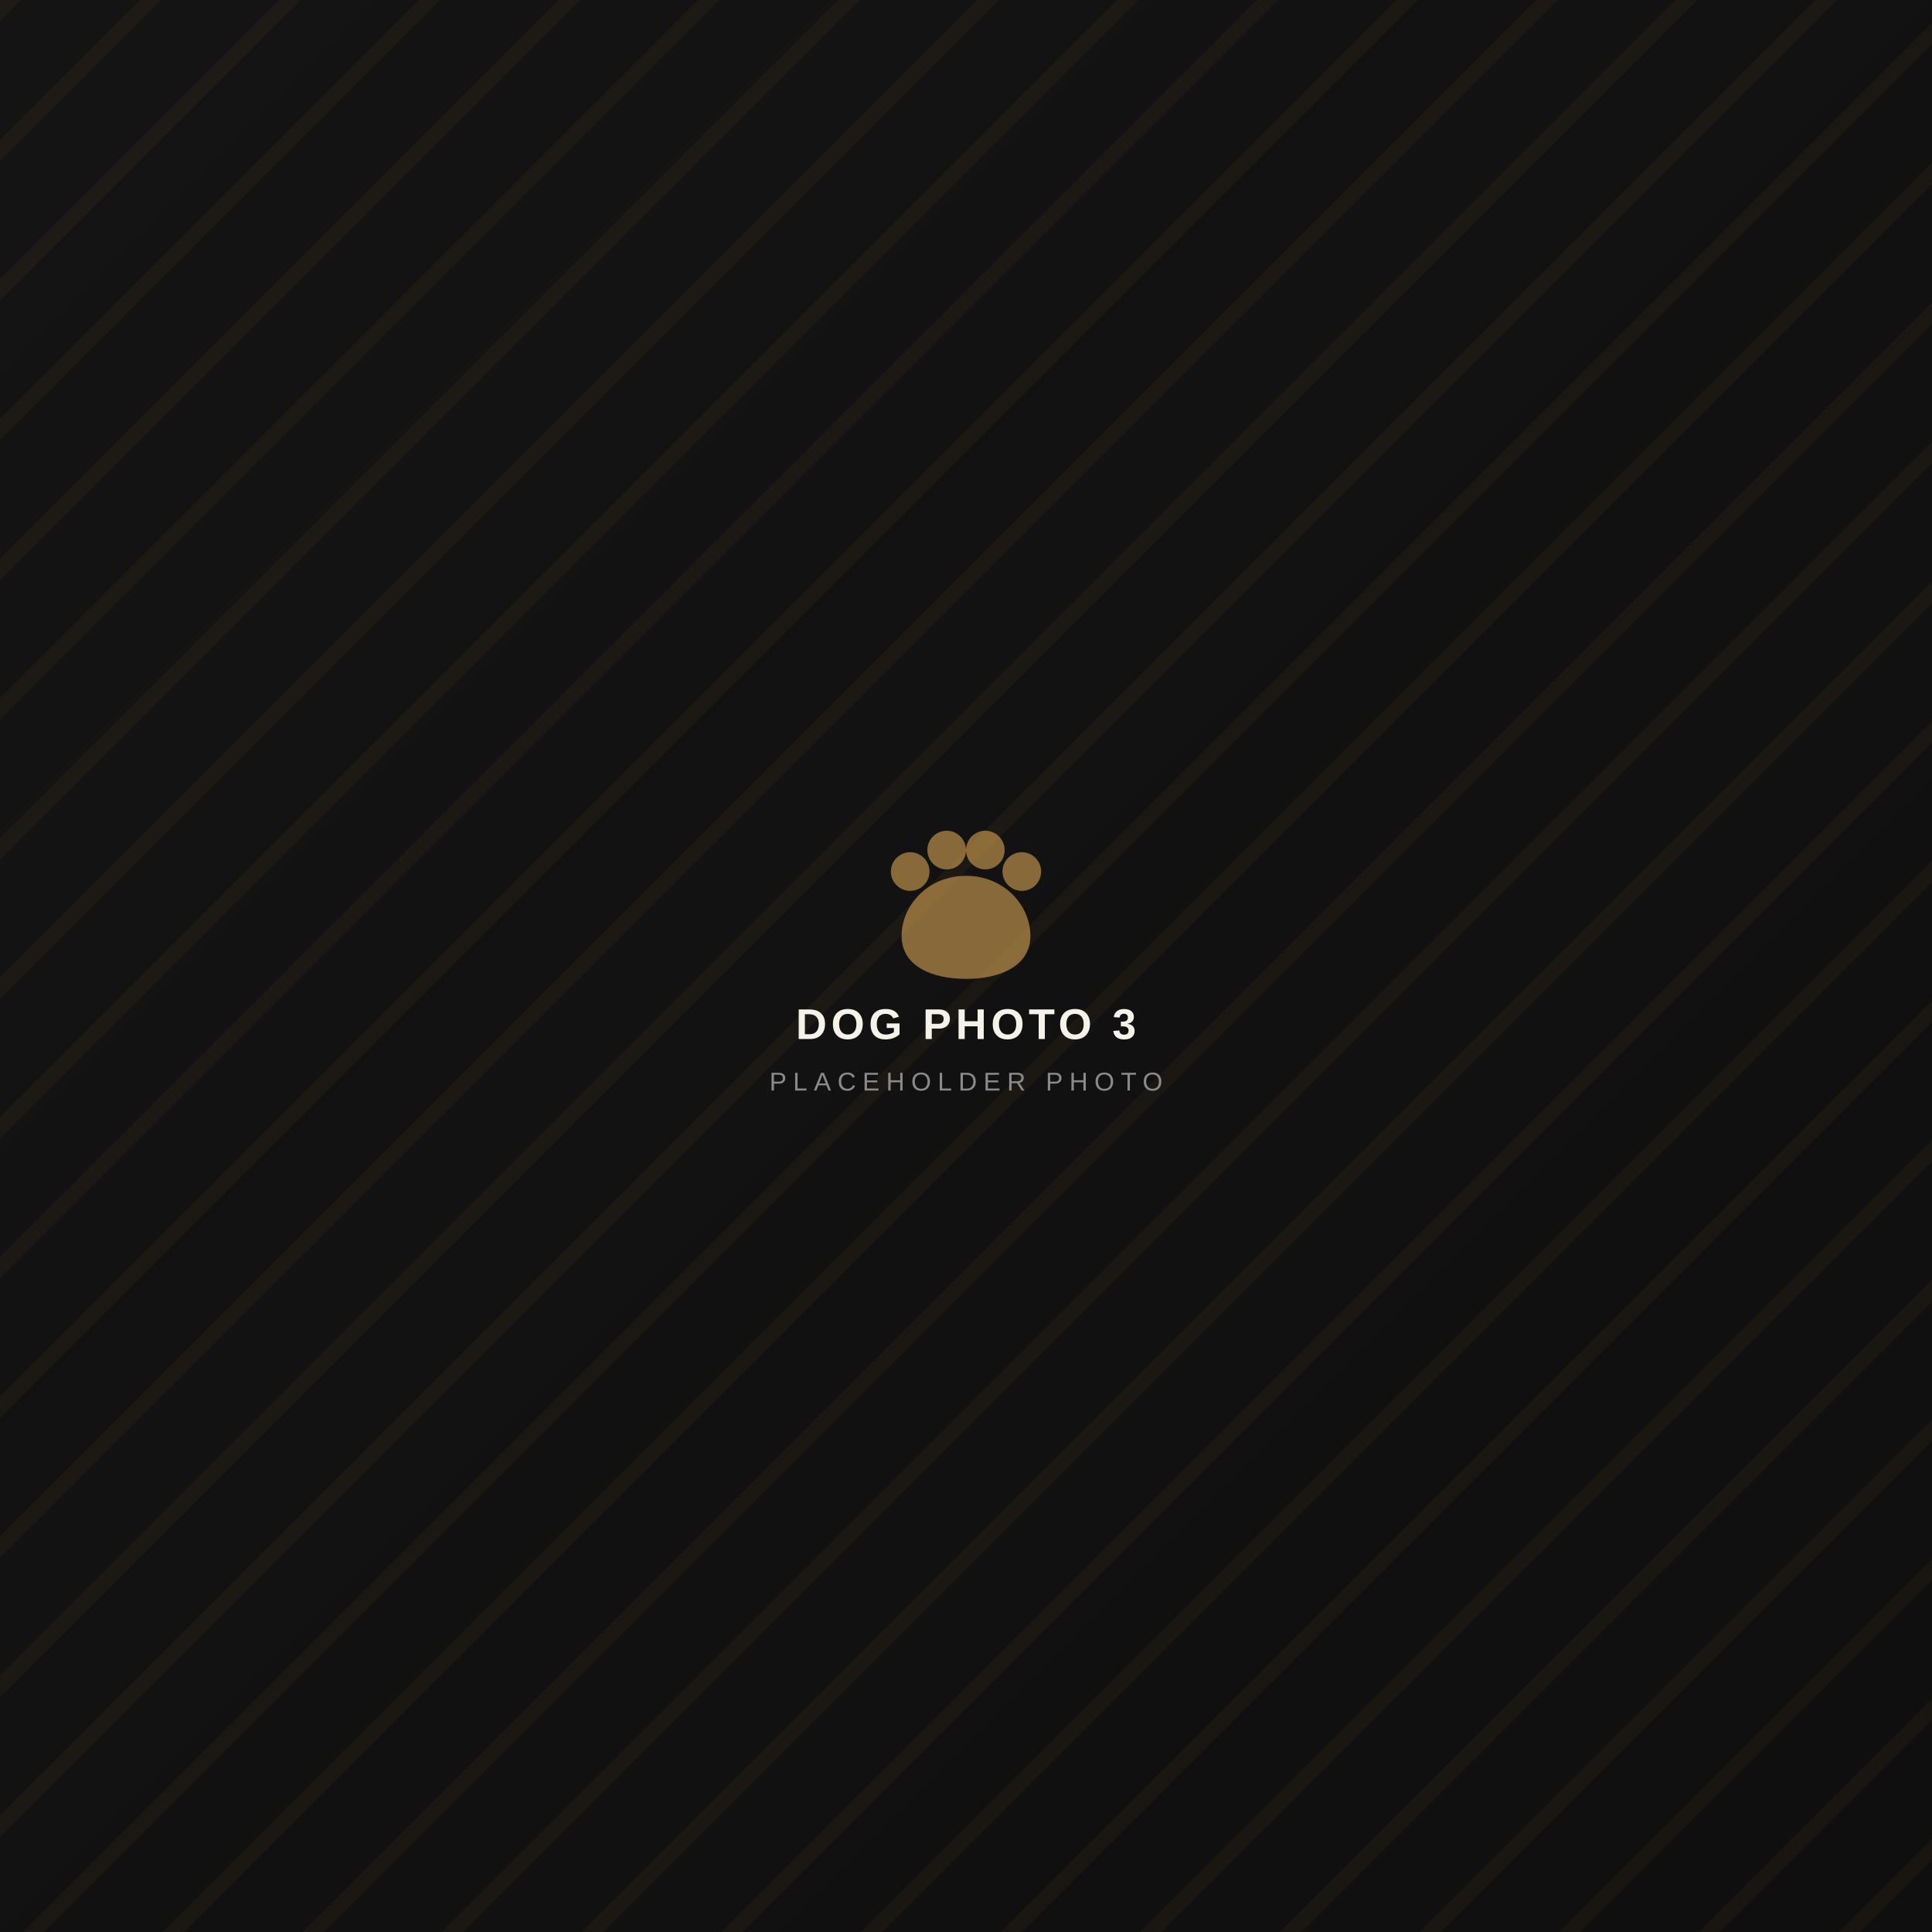
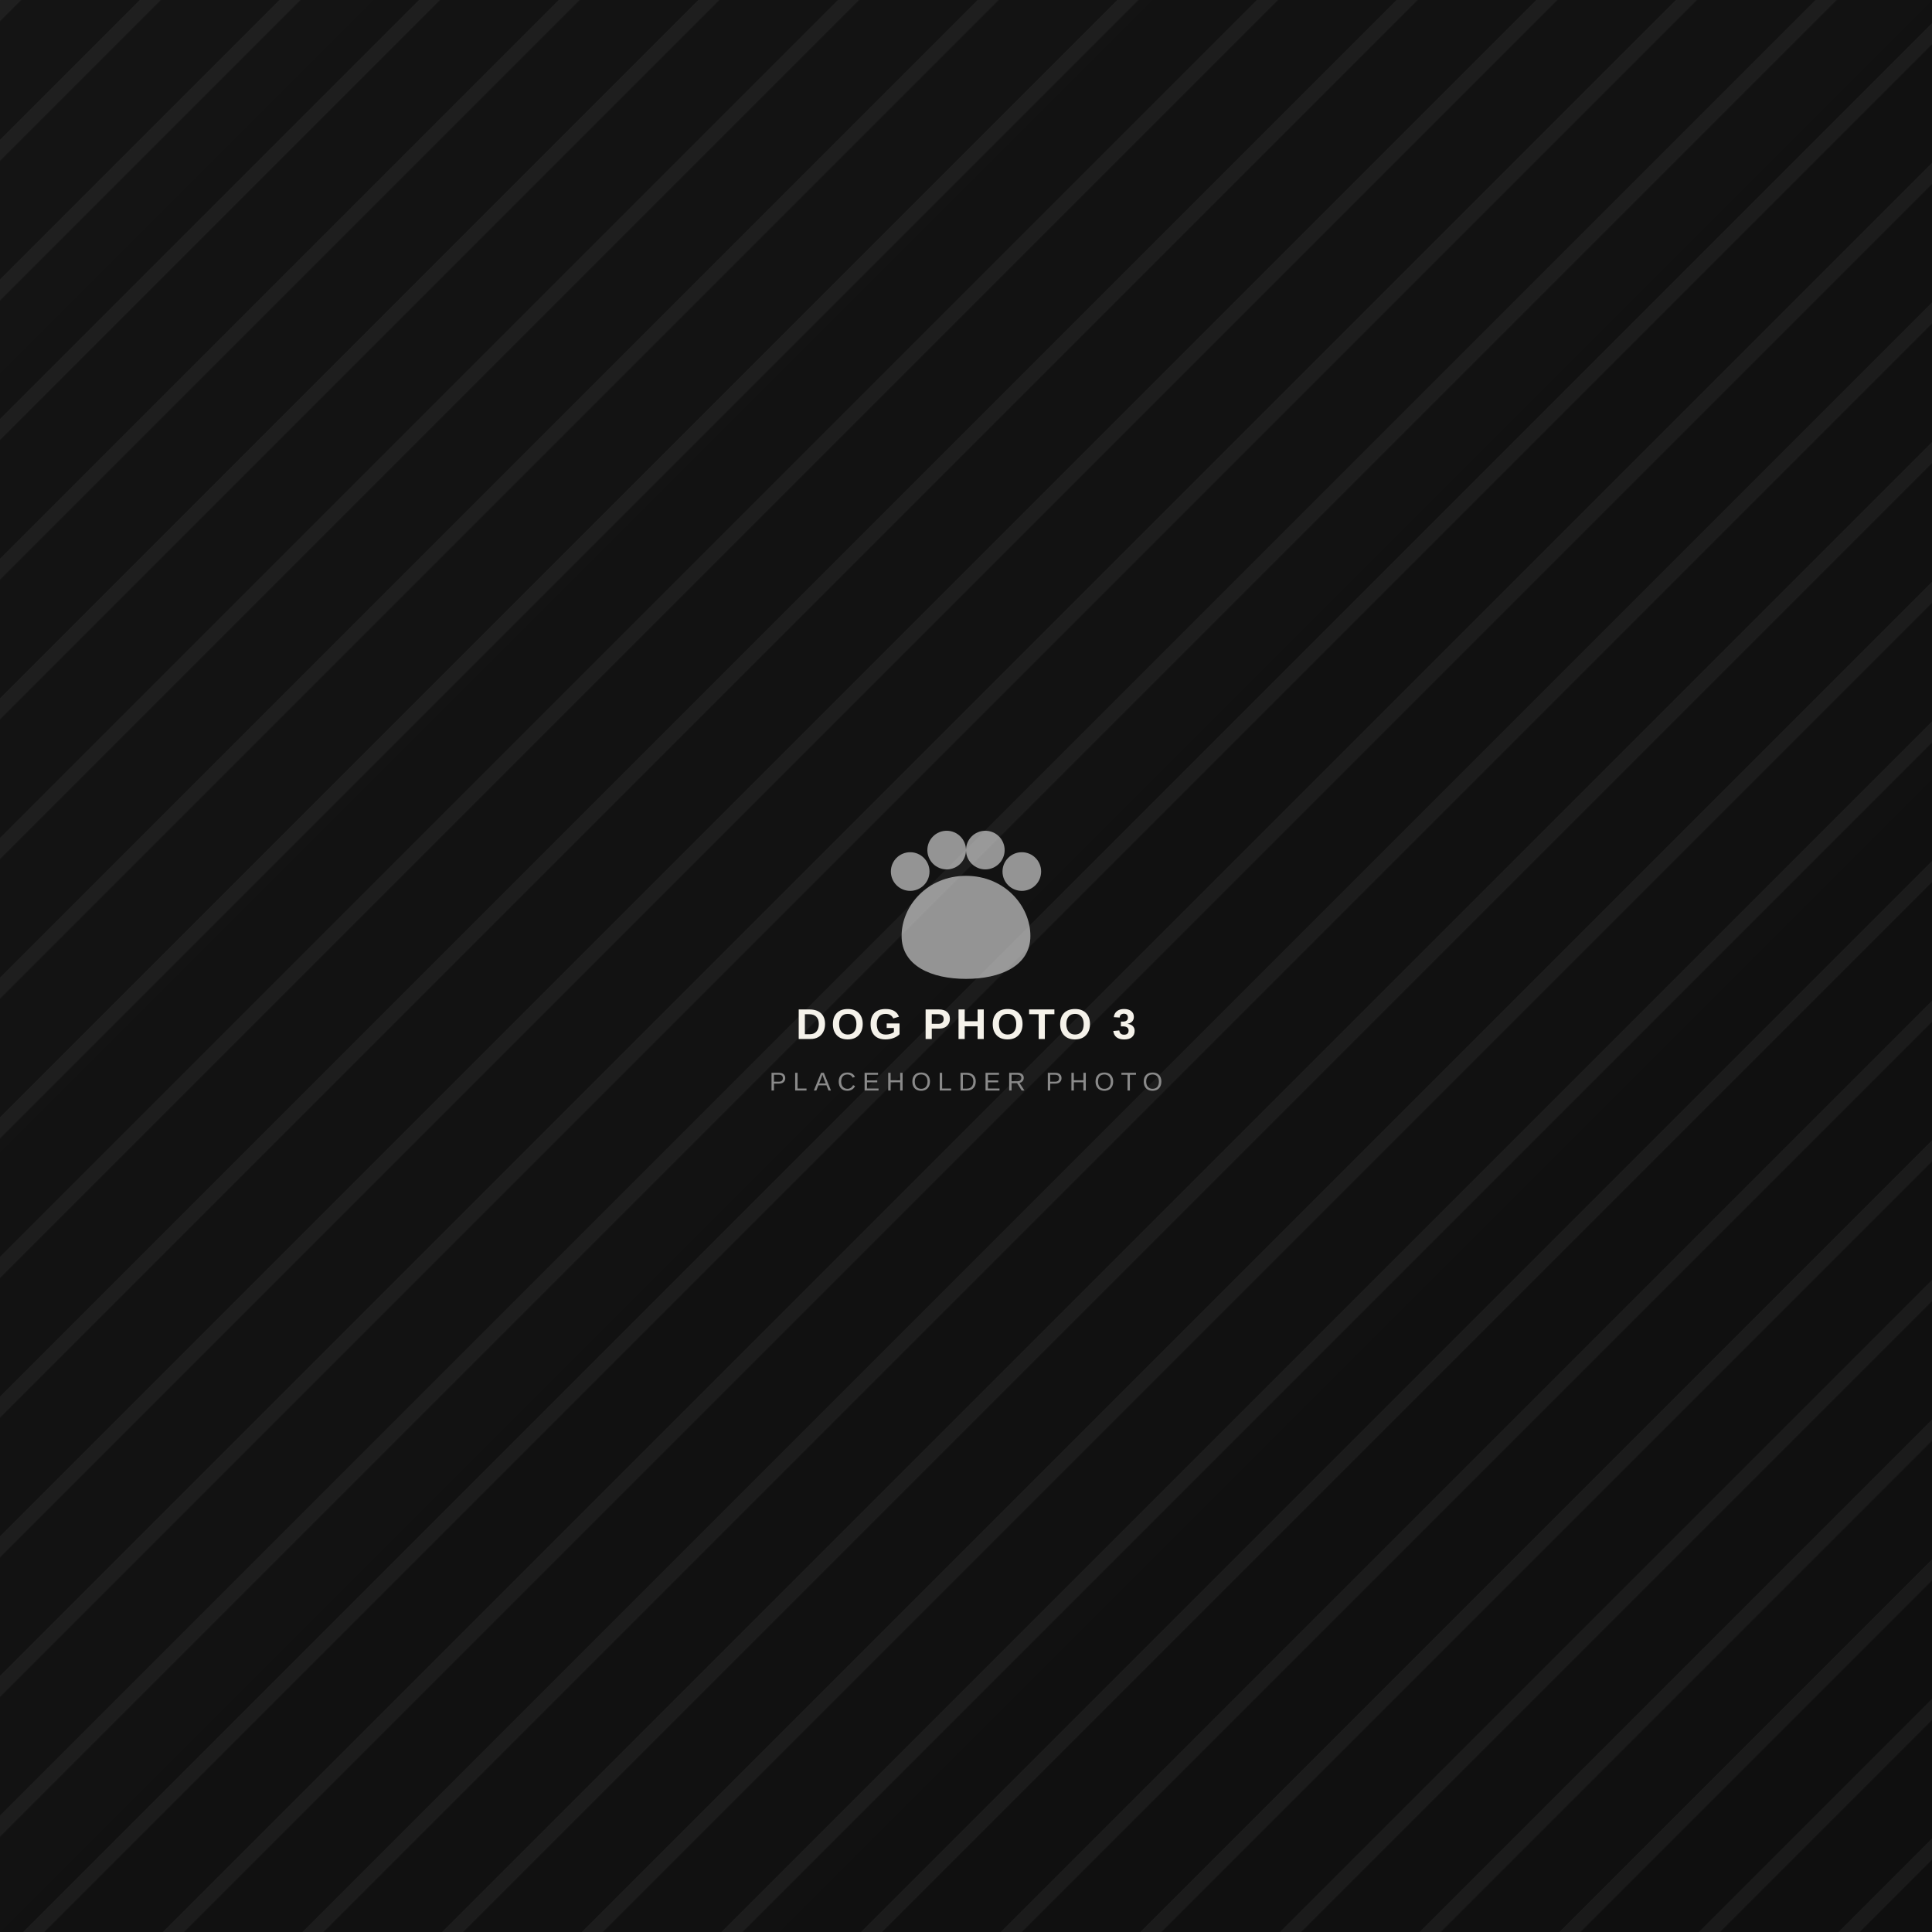
<svg xmlns="http://www.w3.org/2000/svg" width="900" height="900" viewBox="0 0 900 900" role="img" aria-label="Dog Photo 3 placeholder">
  <defs>
    <linearGradient id="gd3" x1="0" y1="0" x2="1" y2="1">
      <stop offset="0" stop-color="#141414" />
      <stop offset="1" stop-color="#0f0f0f" />
    </linearGradient>
    <pattern id="pd3" width="46" height="46" patternUnits="userSpaceOnUse" patternTransform="rotate(45)">
      <rect width="46" height="46" fill="none" />
-       <line x1="0" y1="0" x2="0" y2="46" stroke="#e8b15a" stroke-opacity="0.05" stroke-width="14" />
+       <line x1="0" y1="0" x2="0" y2="46" stroke="#ffffff" stroke-opacity="0.05" stroke-width="14" />
    </pattern>
  </defs>
  <rect width="900" height="900" fill="url(#gd3)" />
  <rect width="900" height="900" fill="url(#pd3)" />
-   <g transform="translate(450, 416)" fill="#e8b15a" fill-opacity="0.55">
+   <g transform="translate(450, 416)" fill="#ffffff" fill-opacity="0.55">
    <circle cx="-26" cy="-10" r="9" />
    <circle cx="-9" cy="-20" r="9" />
    <circle cx="9" cy="-20" r="9" />
    <circle cx="26" cy="-10" r="9" />
    <path d="M0 -8 C 18 -8 30 6 30 20 C 30 34 16 40 0 40 C -16 40 -30 34 -30 20 C -30 6 -18 -8 0 -8 Z" />
  </g>
  <text x="450" y="484" text-anchor="middle" font-family="Arial, Helvetica, sans-serif" font-size="20" font-weight="700" letter-spacing="2" fill="#f5f2ea">DOG PHOTO 3</text>
  <text x="450" y="508" text-anchor="middle" font-family="Arial, Helvetica, sans-serif" font-size="12" letter-spacing="3" fill="#8a8a8a">PLACEHOLDER PHOTO</text>
</svg>
